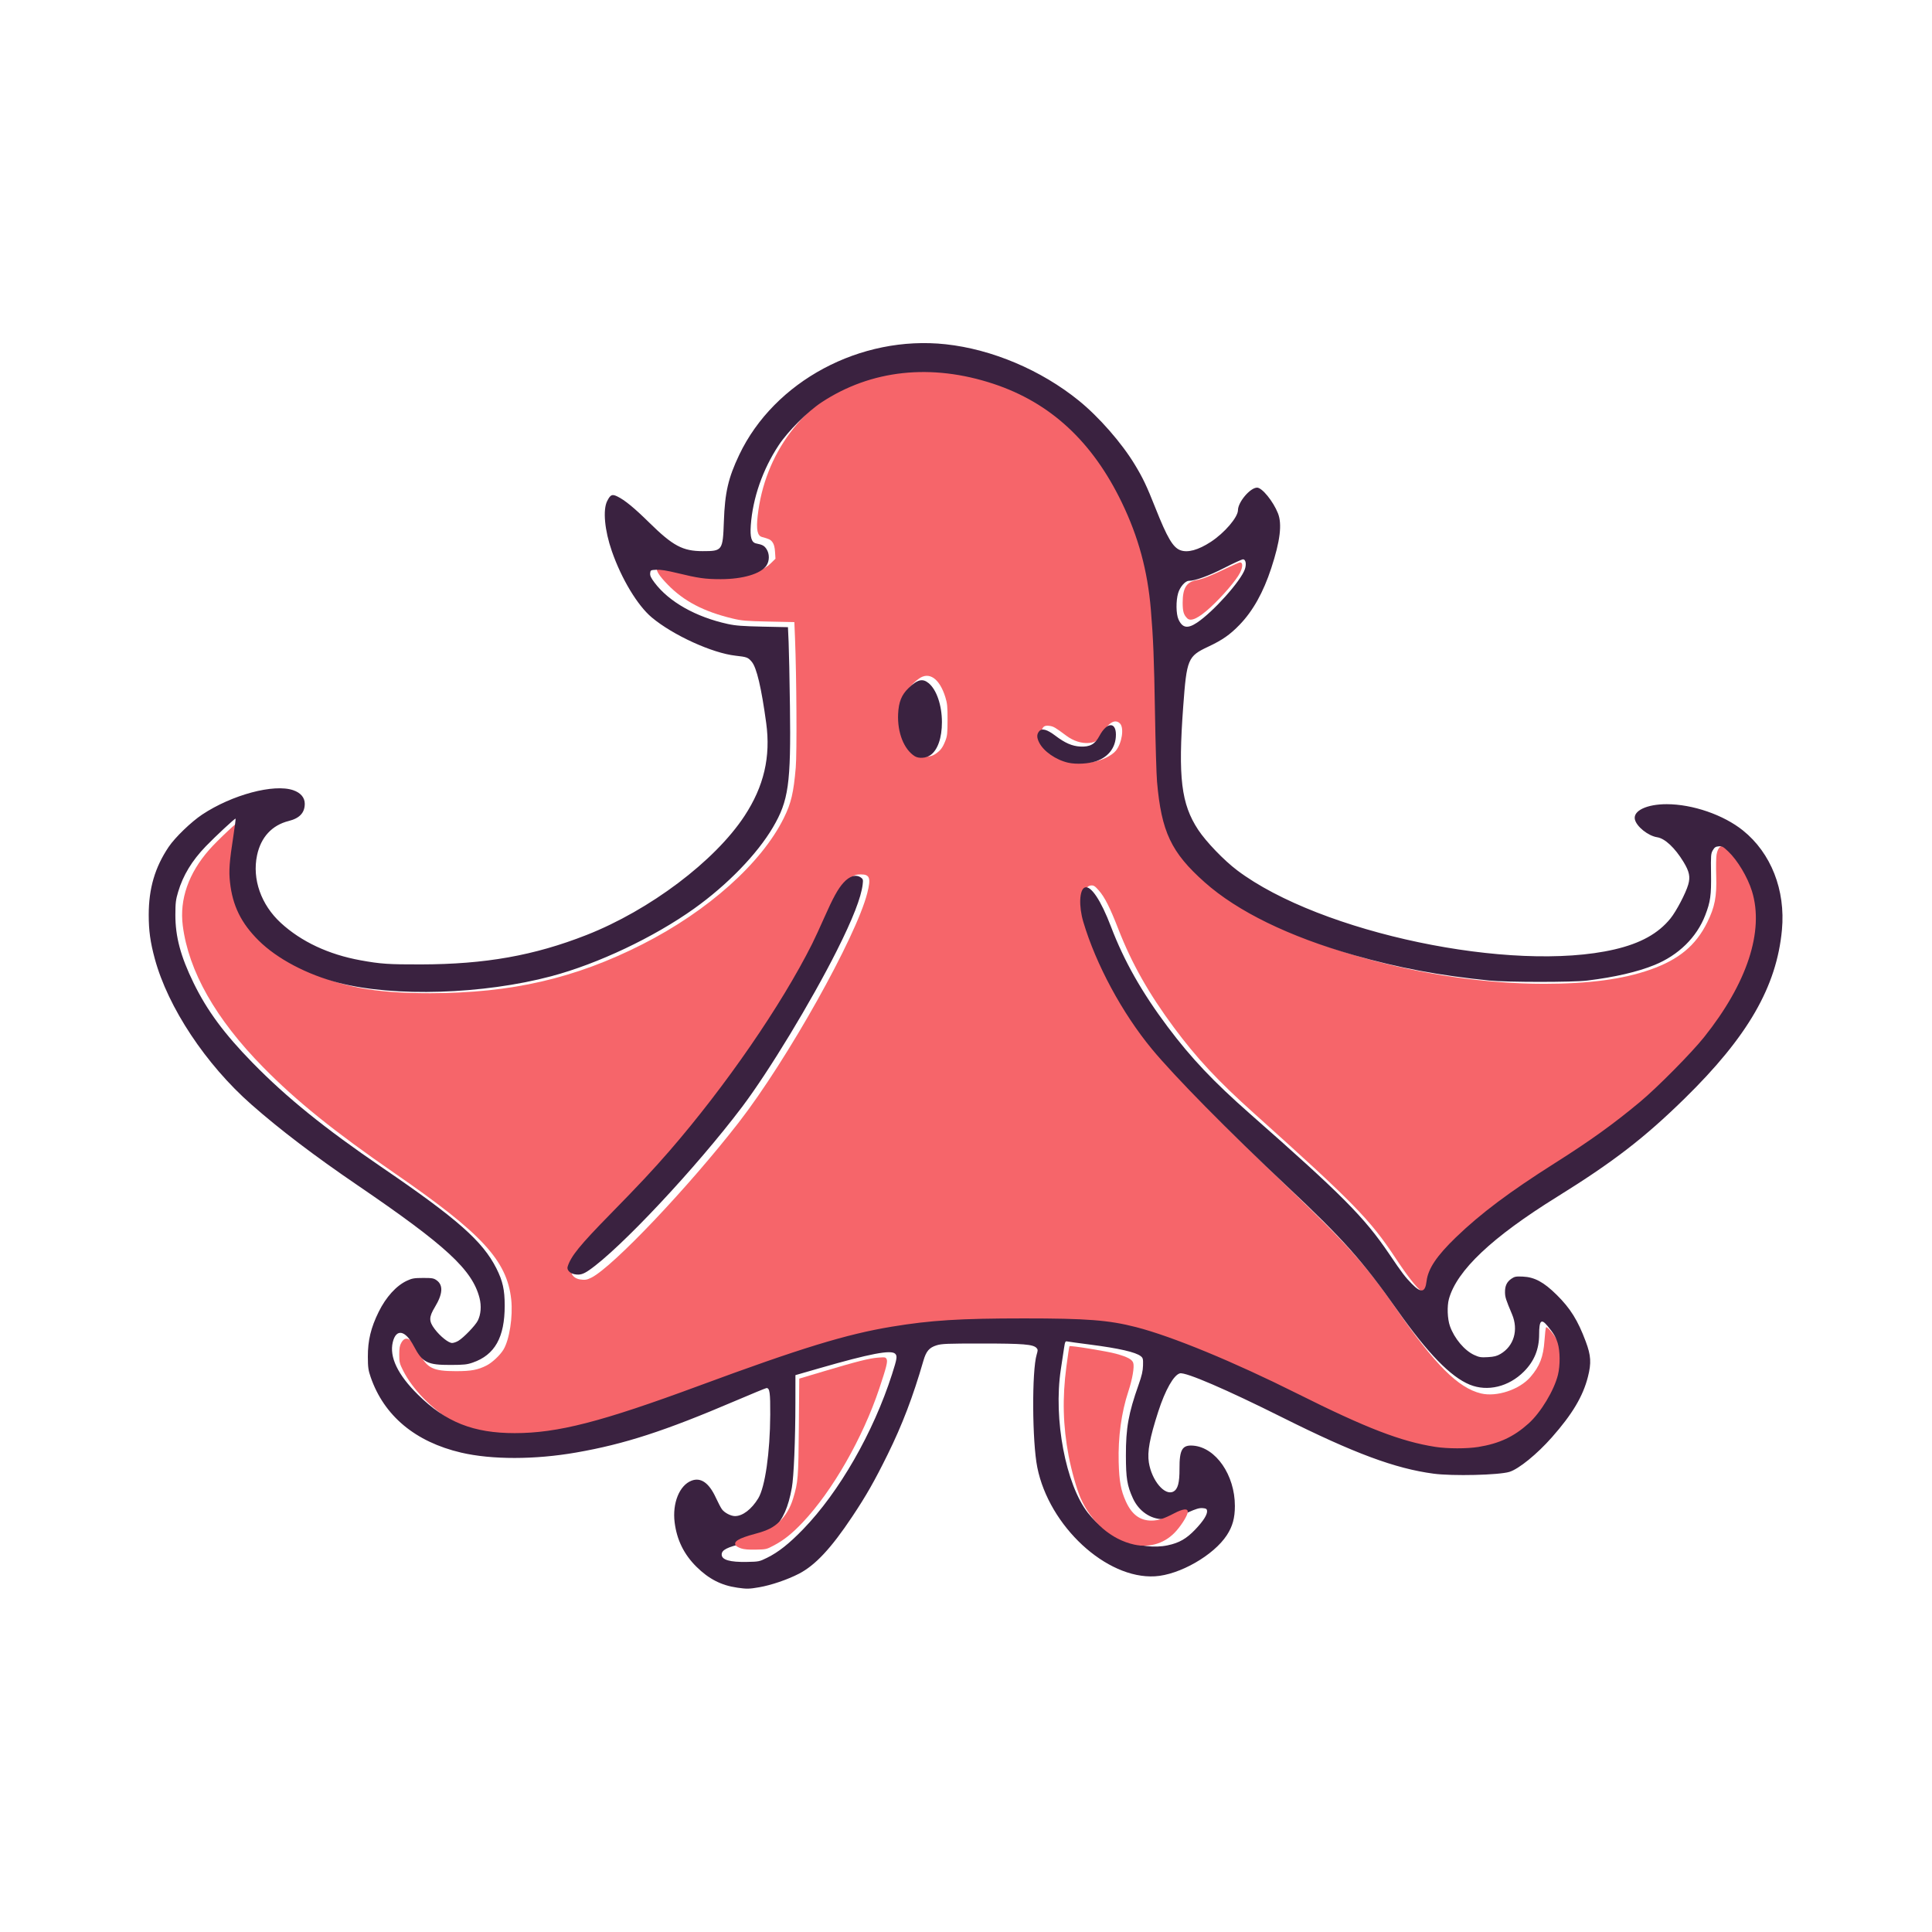
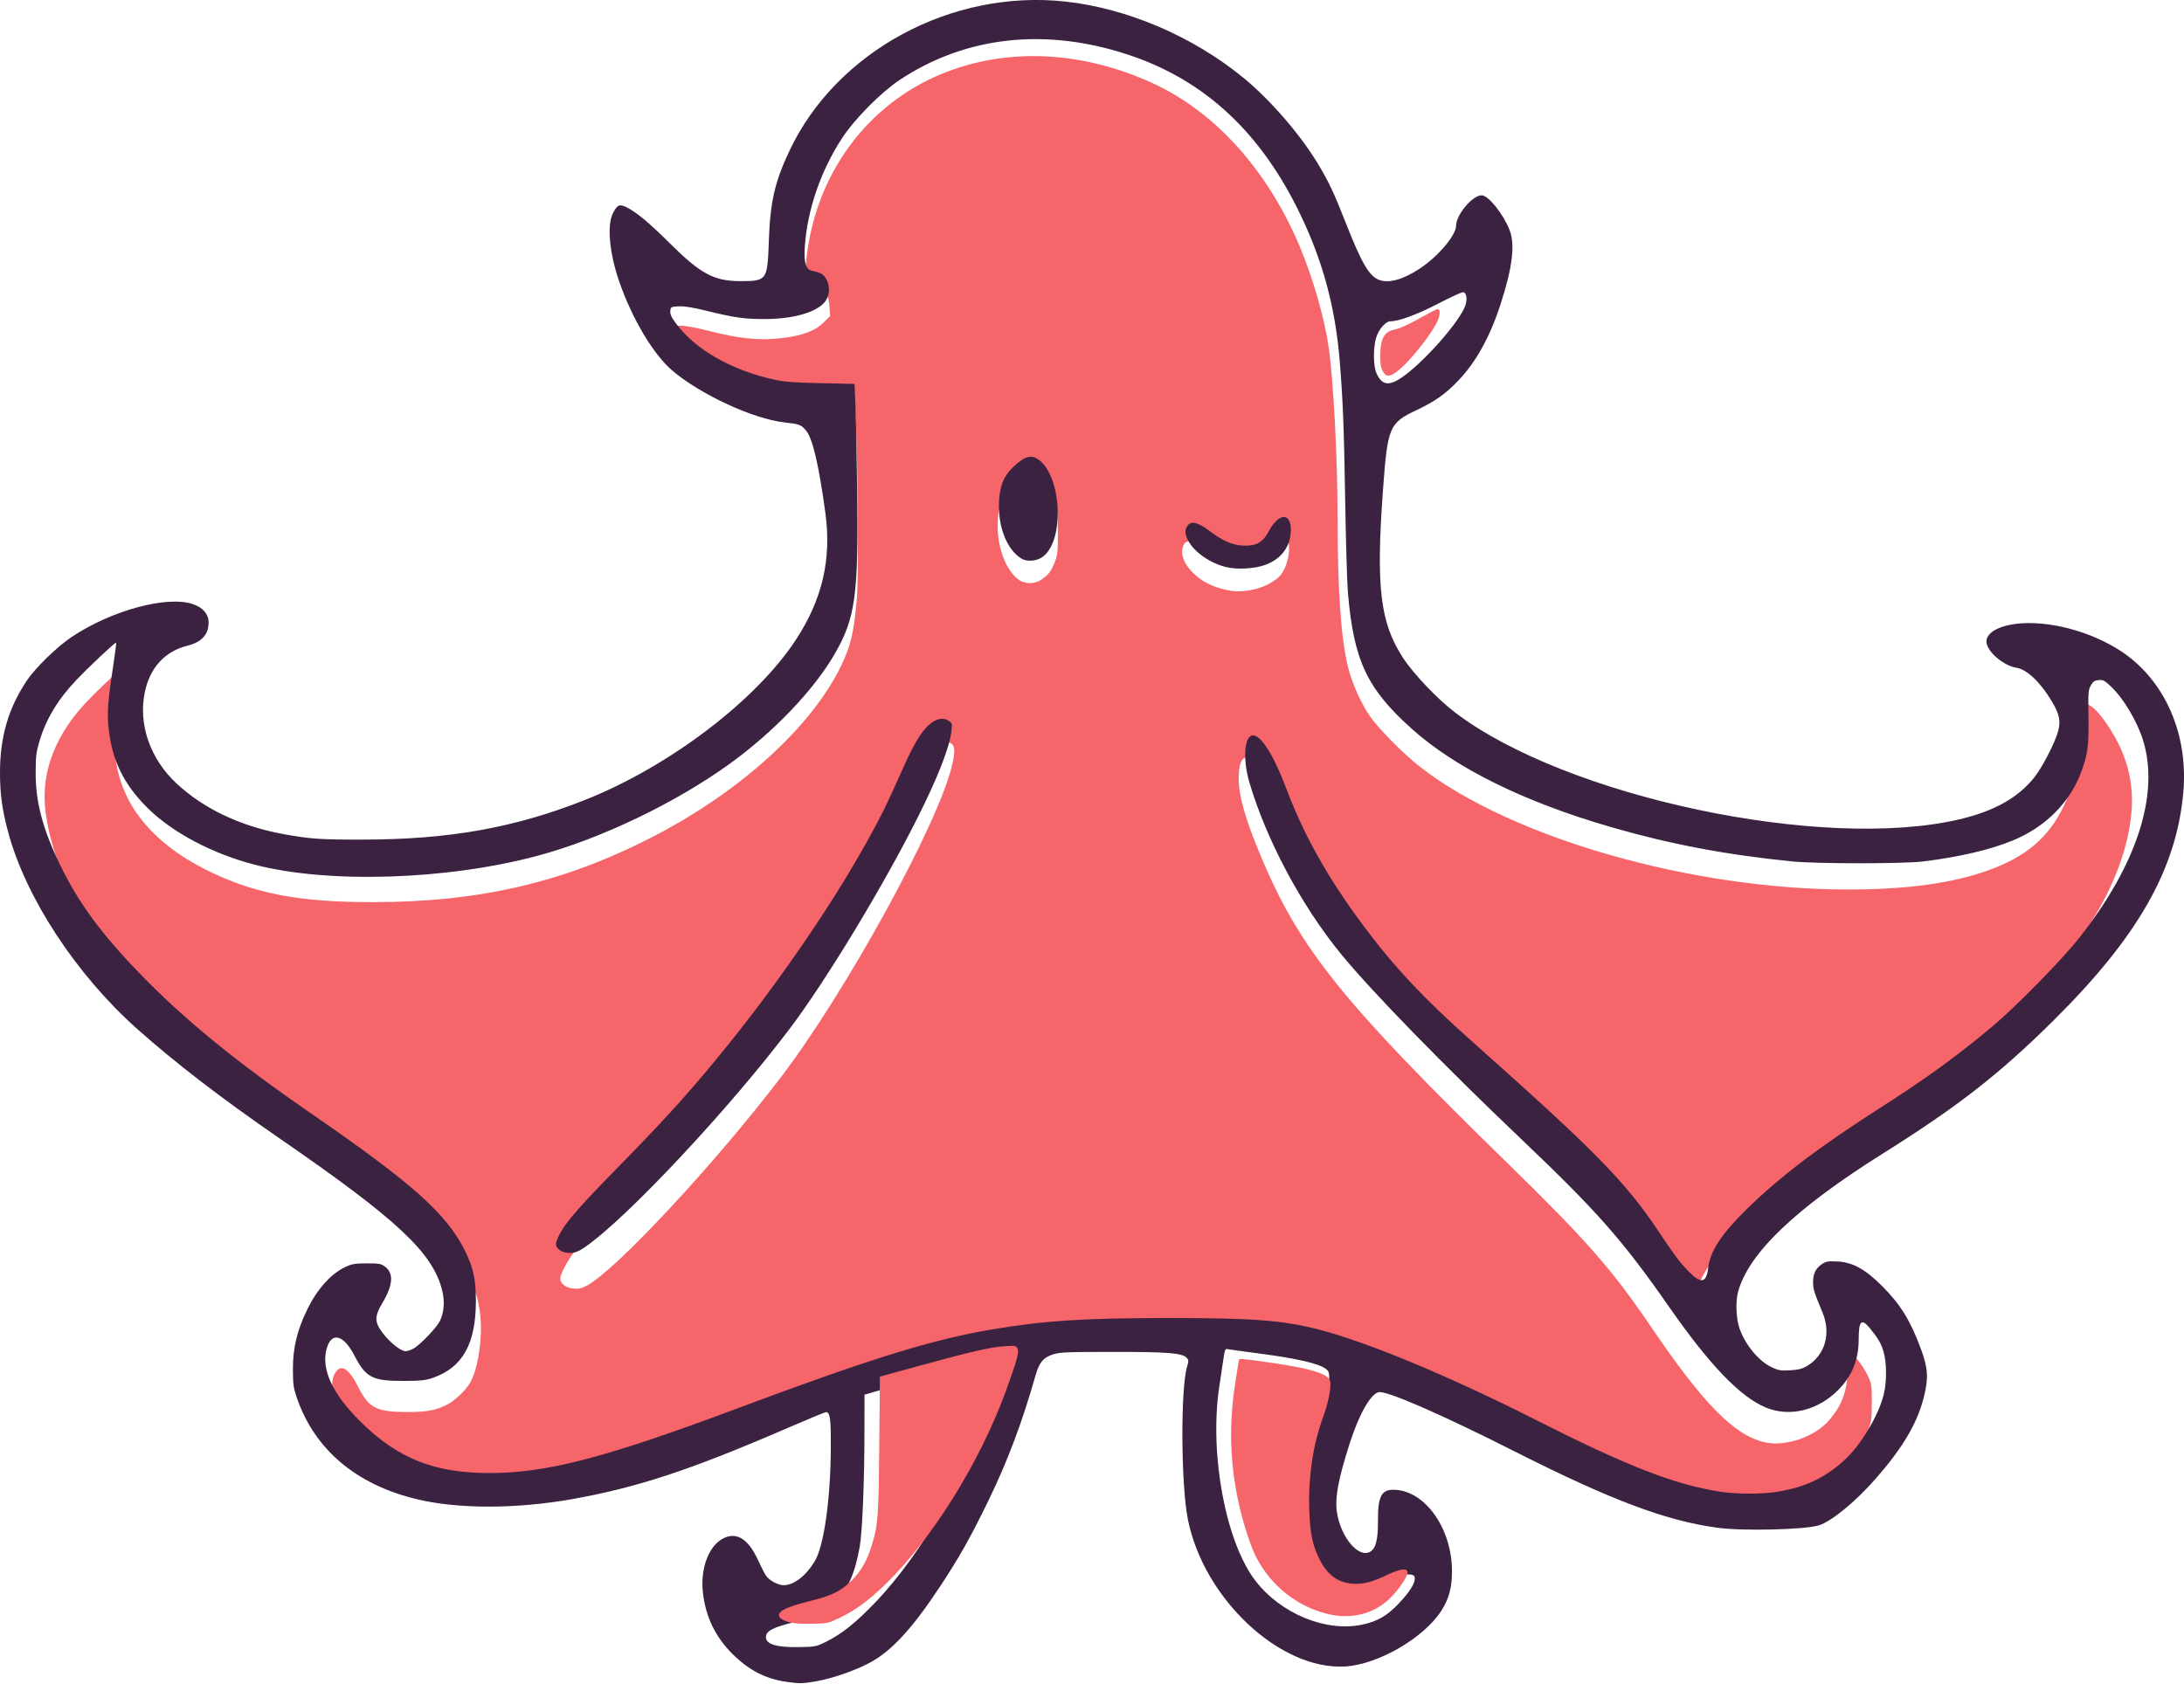
- <svg xmlns="http://www.w3.org/2000/svg" version="1.0" width="256pt" height="256pt" viewBox="0 0 256 256" preserveAspectRatio="xMidYMid meet" id="svg4">
+ <svg xmlns="http://www.w3.org/2000/svg" version="1.0" width="215.984pt" height="166.485pt" viewBox="0 0 215.984 166.485" preserveAspectRatio="xMidYMid" id="svg4">
  <defs id="defs4" />
-   <path style="display:inline;fill:#f6656a;fill-opacity:1;stroke-width:0.136" d="m 190.829,192.41 c -4.393,-0.724 -9.019,-2.513 -17.103,-6.615 -9.728,-4.936 -18.336,-8.522 -23.217,-9.672 -3.416,-0.805 -7.252,-1.021 -16.408,-0.924 -7.141,0.076 -9.615,0.22 -13.622,0.794 -6.165,0.883 -12.973,2.87 -24.064,7.024 -12.215,4.575 -15.346,5.61 -20.063,6.633 -3.42,0.741 -5.424,0.95 -8.201,0.855 -3.683,-0.126 -5.788,-0.68 -8.201,-2.16 -2.815,-1.726 -5.301,-4.287 -6.53,-6.728 -0.474,-0.942 -0.519,-1.125 -0.517,-2.13 0.001,-0.855 0.063,-1.207 0.278,-1.58 0.587,-1.023 1.378,-0.562 2.378,1.386 1.029,2.005 1.818,2.393 4.866,2.393 2.02,0 2.899,-0.165 4.067,-0.763 0.731,-0.374 1.765,-1.347 2.212,-2.081 0.802,-1.317 1.281,-4.411 1.034,-6.668 -0.564,-5.141 -3.88,-8.735 -15.378,-16.669 -8.088,-5.581 -13.059,-9.586 -17.503,-14.105 -6.282,-6.388 -9.874,-12.721 -10.64,-18.76 -0.44,-3.47 0.766,-6.929 3.504,-10.044 1.092,-1.242 4.022,-3.989 4.077,-3.821 0.024,0.073 -0.123,1.234 -0.328,2.579 -0.672,4.424 -0.424,7.166 0.893,9.861 1.39,2.844 4.132,5.343 7.892,7.19 4.793,2.355 9.249,3.204 16.783,3.198 10.719,-0.009 19.178,-1.959 28.072,-6.473 8.696,-4.413 15.809,-10.765 18.757,-16.752 0.967,-1.963 1.284,-3.307 1.574,-6.671 0.165,-1.917 0.108,-12.042 -0.097,-17.127 l -0.087,-2.148 -3.403,-0.071 c -3.014,-0.063 -3.566,-0.11 -4.826,-0.415 -3.804,-0.92 -6.406,-2.283 -8.545,-4.476 -1.146,-1.175 -1.591,-1.88 -1.438,-2.283 0.131,-0.346 1.348,-0.252 3.413,0.265 3.202,0.801 5.079,0.998 7.309,0.765 2.11,-0.22 3.474,-0.703 4.322,-1.533 l 0.665,-0.65 -0.057,-0.901 c -0.039,-0.627 -0.141,-1.017 -0.335,-1.28 -0.256,-0.349 -0.422,-0.432 -1.403,-0.703 -0.599,-0.166 -0.764,-0.966 -0.567,-2.758 0.905,-8.251 6.018,-15.11 13.523,-18.14 6.48,-2.617 13.978,-2.298 21.105,0.895 6.285,2.817 11.578,8.593 14.785,16.136 1.297,3.05 2.464,7.053 2.864,9.818 0.48,3.324 0.885,10.925 0.889,16.704 0.005,7.127 0.337,11.857 1.027,14.634 0.399,1.607 1.281,3.57 2.182,4.859 0.889,1.271 3.405,3.763 5.115,5.064 9.116,6.938 27.121,11.993 42.728,11.996 5.927,7.7e-4 10.441,-0.602 14.068,-1.878 3.77,-1.327 6.023,-3.195 7.535,-6.25 1.011,-2.042 1.28,-3.432 1.193,-6.174 -0.038,-1.205 -0.016,-2.479 0.049,-2.831 0.377,-2.046 1.853,-1.287 3.787,1.947 1.483,2.48 2.059,5.078 1.752,7.905 -0.654,6.021 -4.451,12.54 -11.264,19.338 -3.789,3.781 -7.704,6.94 -12.669,10.223 -6.77,4.477 -8.108,5.391 -10.014,6.845 -2.794,2.131 -4.214,3.361 -6.113,5.292 -2.386,2.428 -3.455,4.2 -3.455,5.726 0,0.461 -0.267,0.947 -0.52,0.947 -0.052,0 -0.315,-0.152 -0.585,-0.338 -0.656,-0.452 -1.9,-2.041 -3.522,-4.5 -3.298,-4.998 -5.554,-7.303 -18.689,-19.09 -4.814,-4.32 -7.579,-7.283 -10.628,-11.39 -3.307,-4.454 -5.576,-8.471 -7.334,-12.986 -1.131,-2.906 -1.826,-4.28 -2.612,-5.166 -0.519,-0.585 -0.675,-0.683 -1.033,-0.648 -0.633,0.062 -0.896,0.7 -0.896,2.174 -2.9e-4,1.688 0.681,4.003 2.263,7.693 3.865,9.013 8.15,14.239 24.579,29.979 7.987,7.652 10.526,10.49 14.425,16.126 5.212,7.534 8.284,10.611 11.317,11.337 2.077,0.497 5.094,-0.505 6.536,-2.169 1.248,-1.441 1.723,-2.676 1.874,-4.872 0.061,-0.896 0.155,-1.673 0.209,-1.726 0.162,-0.161 1.266,1.221 1.733,2.168 0.428,0.869 0.439,0.935 0.436,2.68 -0.002,1.648 -0.035,1.883 -0.423,2.988 -1.504,4.284 -4.963,7.505 -9.131,8.5 -1.63,0.389 -4.904,0.488 -6.647,0.201 z M 78.385,169.282 c 2.869,-1.468 12.81,-11.942 19.486,-20.533 6.422,-8.264 15.583,-24.608 17.048,-30.416 0.501,-1.985 0.334,-2.471 -0.848,-2.471 -0.594,0 -0.828,0.073 -1.23,0.384 -0.886,0.685 -1.815,2.279 -3.139,5.387 -3.656,8.581 -11.374,20.418 -19.847,30.439 -2.356,2.787 -4.186,4.778 -8.08,8.795 -1.942,2.003 -3.941,4.176 -4.442,4.828 -0.885,1.151 -1.588,2.427 -1.591,2.887 -0.003,0.431 0.479,0.847 1.095,0.946 0.662,0.107 0.945,0.062 1.547,-0.246 z m 66.493,-68.335 c 1.136,-0.181 2.455,-0.833 2.974,-1.471 0.814,-1.001 1.124,-3.028 0.551,-3.609 -0.601,-0.609 -1.442,-0.185 -2.152,1.086 -0.622,1.112 -1.02,1.416 -1.966,1.495 -0.966,0.081 -2.053,-0.266 -2.971,-0.949 -1.503,-1.119 -1.72,-1.246 -2.253,-1.318 -0.662,-0.09 -0.921,0.09 -1.038,0.722 -0.124,0.67 0.17,1.403 0.862,2.153 0.779,0.844 1.774,1.42 3.033,1.754 1.148,0.305 1.735,0.332 2.96,0.137 z m -20.943,-1.035 c 0.694,-0.477 0.955,-0.817 1.313,-1.708 0.267,-0.664 0.304,-1.005 0.308,-2.817 0.004,-1.757 -0.04,-2.204 -0.297,-3.024 -0.771,-2.467 -2.154,-3.422 -3.512,-2.425 -1.553,1.14 -2.219,2.545 -2.219,4.679 0,2.361 0.919,4.581 2.231,5.393 0.613,0.379 1.544,0.337 2.175,-0.097 z" id="path5" />
-   <path style="display:inline;fill:#3a2240;fill-opacity:1;stroke-width:0.181" d="m 130.218,280.492 c -2.787,-0.398 -4.994,-1.531 -7.166,-3.679 -2.211,-2.187 -3.473,-4.75 -3.861,-7.842 -0.427,-3.407 0.849,-6.56 2.986,-7.376 1.64,-0.626 3.078,0.377 4.286,2.99 0.393,0.85 0.875,1.772 1.073,2.049 0.444,0.623 1.577,1.22 2.318,1.22 1.352,0 2.927,-1.202 4.104,-3.131 1.215,-1.992 2.089,-8.084 2.122,-14.786 0.019,-3.903 -0.092,-4.706 -0.654,-4.706 -0.114,0 -2.616,1.029 -5.559,2.286 -12.454,5.321 -19.51,7.61 -28.064,9.103 -7.315,1.277 -14.914,1.285 -20.325,0.021 -8.105,-1.893 -13.637,-6.51 -15.993,-13.347 -0.419,-1.215 -0.487,-1.711 -0.495,-3.582 -0.012,-2.882 0.538,-5.161 1.921,-7.957 1.292,-2.612 3.113,-4.617 4.984,-5.486 0.907,-0.421 1.275,-0.484 2.851,-0.488 1.601,-0.004 1.877,0.044 2.392,0.411 1.199,0.856 1.098,2.413 -0.31,4.742 -1.07,1.77 -1.074,2.492 -0.024,3.882 0.968,1.282 2.435,2.454 3.071,2.453 0.265,-3.8e-4 0.765,-0.173 1.111,-0.384 0.951,-0.58 2.977,-2.683 3.419,-3.549 0.558,-1.093 0.675,-2.603 0.313,-4.018 -1.275,-4.975 -5.87,-9.222 -21.554,-19.917 -7.659,-5.223 -13.671,-9.795 -18.733,-14.246 -8.078,-7.104 -14.759,-17.184 -17.085,-25.776 -0.793,-2.929 -1.071,-4.946 -1.07,-7.759 0.001,-4.657 1.095,-8.382 3.522,-11.993 1.123,-1.671 3.981,-4.429 5.928,-5.72 5.267,-3.493 12.643,-5.467 16.073,-4.301 1.31,0.445 2.044,1.304 2.044,2.393 0,1.591 -0.906,2.565 -2.833,3.047 -2.955,0.738 -4.917,2.861 -5.594,6.056 -0.892,4.21 0.705,8.747 4.212,11.963 3.611,3.311 8.427,5.567 14.078,6.595 3.541,0.644 4.932,0.739 10.678,0.726 11.342,-0.025 19.973,-1.558 29.229,-5.193 11.169,-4.386 22.684,-13.061 27.92,-21.035 3.432,-5.226 4.651,-10.443 3.835,-16.419 -0.853,-6.249 -1.688,-9.79 -2.552,-10.817 -0.658,-0.781 -0.854,-0.855 -2.877,-1.08 -4.115,-0.457 -11.056,-3.628 -14.79,-6.758 -2.519,-2.111 -5.347,-6.807 -7.053,-11.712 -1.279,-3.675 -1.614,-7.308 -0.818,-8.864 0.577,-1.128 0.859,-1.251 1.802,-0.791 1.304,0.637 2.978,2.01 5.647,4.636 4.16,4.092 5.9,5.019 9.419,5.019 3.493,0 3.56,-0.094 3.742,-5.248 0.18,-5.113 0.775,-7.693 2.712,-11.764 6.194,-13.018 21.43,-21.173 36.499,-19.536 8.173,0.888 16.838,4.557 23.494,9.95 3.559,2.883 7.574,7.471 9.895,11.306 1.441,2.38 2.095,3.756 3.656,7.692 2.075,5.23 3.083,6.94 4.379,7.433 1.294,0.492 3.171,-0.019 5.388,-1.466 2.427,-1.584 4.795,-4.347 4.805,-5.605 0.011,-1.444 2.167,-3.982 3.382,-3.982 0.877,0 2.841,2.417 3.681,4.528 0.76,1.91 0.396,4.894 -1.184,9.708 -1.405,4.282 -3.235,7.553 -5.589,9.99 -1.7,1.759 -3.04,2.696 -5.548,3.875 -3.602,1.694 -3.795,2.153 -4.413,10.539 -0.928,12.584 -0.363,17.25 2.641,21.81 1.391,2.112 4.561,5.407 6.888,7.16 14.68,11.061 48.579,18.171 66.648,13.98 4.613,-1.07 7.758,-2.812 9.918,-5.492 1.025,-1.272 2.682,-4.431 3.123,-5.956 0.399,-1.378 0.205,-2.314 -0.836,-4.024 -1.517,-2.491 -3.276,-4.137 -4.65,-4.35 -1.607,-0.249 -3.661,-1.898 -3.939,-3.163 -0.333,-1.517 2.103,-2.679 5.618,-2.679 4.579,7e-5 10.047,1.884 13.482,4.646 4.965,3.992 7.534,10.54 6.884,17.553 -0.93,10.041 -6.026,18.868 -17.224,29.832 -7.11,6.961 -12.594,11.186 -22.507,17.341 -11.501,7.14 -17.702,12.995 -19.104,18.042 -0.353,1.271 -0.269,3.529 0.18,4.796 0.77,2.177 2.568,4.314 4.294,5.104 0.876,0.401 1.186,0.45 2.409,0.379 1.096,-0.063 1.584,-0.187 2.224,-0.562 2.376,-1.392 3.21,-4.246 2.046,-7.003 -1.095,-2.595 -1.232,-3.021 -1.245,-3.891 -0.018,-1.129 0.326,-1.853 1.143,-2.406 0.555,-0.376 0.803,-0.422 2.008,-0.369 2.066,0.091 3.701,0.972 5.98,3.224 2.416,2.387 3.739,4.511 5.128,8.23 0.935,2.503 1.015,3.802 0.387,6.266 -0.879,3.447 -2.748,6.582 -6.376,10.692 -2.608,2.954 -5.837,5.58 -7.489,6.089 -1.85,0.571 -10.042,0.765 -13.398,0.318 -6.803,-0.906 -14.054,-3.601 -26.706,-9.926 -9.931,-4.965 -17.1,-8.052 -18.11,-7.798 -1.086,0.272 -2.598,2.941 -3.832,6.764 -1.517,4.699 -1.958,7.094 -1.656,8.99 0.512,3.205 2.823,5.938 4.337,5.127 0.787,-0.421 1.088,-1.55 1.075,-4.03 -0.017,-3.394 0.489,-4.241 2.437,-4.079 3.988,0.331 7.348,5.202 7.348,10.652 0,2.131 -0.406,3.609 -1.418,5.161 -2.324,3.566 -8.361,7.02 -12.71,7.273 -8.588,0.5 -18.694,-8.859 -20.78,-19.243 -0.912,-4.539 -0.979,-17.045 -0.107,-19.943 0.223,-0.741 0.22,-0.881 -0.023,-1.149 -0.586,-0.648 -2.373,-0.795 -9.665,-0.795 -6.13,0 -7.091,0.038 -7.993,0.317 -1.305,0.404 -1.845,1.035 -2.334,2.726 -1.84,6.363 -3.744,11.349 -6.342,16.611 -2.309,4.675 -3.753,7.21 -6.232,10.932 -3.734,5.607 -6.531,8.601 -9.431,10.094 -2.032,1.047 -4.873,2.013 -7.011,2.385 -1.767,0.308 -2.179,0.315 -3.911,0.067 z m 5.308,-5.275 c 2.005,-0.991 3.88,-2.475 6.364,-5.036 6.372,-6.57 12.408,-17.094 15.71,-27.392 0.884,-2.756 0.955,-3.217 0.556,-3.616 -0.732,-0.732 -4.406,-0.029 -13.416,2.566 l -4.208,1.212 -0.006,4.896 c -0.008,6.574 -0.279,13.051 -0.627,14.987 -0.623,3.469 -1.564,5.593 -3.186,7.194 -1.278,1.262 -2.878,2.05 -5.343,2.632 -2.921,0.69 -3.868,1.177 -3.868,1.987 0,0.939 1.44,1.361 4.444,1.303 2.125,-0.041 2.217,-0.06 3.58,-0.733 z m 70.794,-2.206 c 2.021,-0.426 3.291,-1.156 4.852,-2.79 1.448,-1.516 2.175,-2.678 2.082,-3.33 -0.046,-0.32 -0.195,-0.403 -0.803,-0.448 -0.574,-0.042 -1.171,0.136 -2.577,0.768 -2.106,0.947 -2.962,1.176 -4.406,1.183 -2.204,0.009 -4.281,-1.429 -5.31,-3.676 -1.02,-2.229 -1.234,-3.53 -1.241,-7.54 -0.008,-4.898 0.451,-7.463 2.241,-12.527 0.574,-1.623 0.758,-2.422 0.785,-3.408 0.031,-1.154 -0.009,-1.323 -0.389,-1.632 -0.886,-0.72 -3.851,-1.399 -8.999,-2.062 -1.984,-0.256 -3.781,-0.503 -3.993,-0.55 -0.353,-0.079 -0.402,0.025 -0.582,1.224 -0.108,0.721 -0.363,2.41 -0.566,3.753 -1.321,8.741 0.868,20.292 4.799,25.316 3.379,4.319 9.325,6.73 14.109,5.721 z m 54.848,-17.368 c 3.711,-0.602 6.284,-1.804 8.9,-4.158 2.155,-1.939 4.517,-5.862 5.188,-8.617 0.399,-1.64 0.377,-4.199 -0.049,-5.566 -0.345,-1.11 -0.702,-1.71 -1.819,-3.064 -1.091,-1.323 -1.463,-0.94 -1.463,1.507 0,2.631 -0.863,4.74 -2.689,6.574 -2.677,2.688 -6.417,3.595 -9.559,2.319 -3.378,-1.373 -7.465,-5.574 -12.802,-13.16 -6.096,-8.664 -9.53,-12.523 -19.462,-21.866 -10.354,-9.74 -19.941,-19.476 -23.914,-24.285 -5.237,-6.339 -9.874,-14.939 -12.107,-22.457 -0.829,-2.789 -0.698,-5.702 0.271,-6.075 1.057,-0.406 2.854,2.283 4.608,6.897 2.307,6.067 5.459,11.635 10.045,17.744 4.153,5.532 8.054,9.652 14.571,15.387 16.253,14.305 20.15,18.228 24.535,24.7 2.332,3.442 2.797,4.057 3.993,5.278 1.671,1.707 2.378,1.582 2.624,-0.463 0.262,-2.18 1.789,-4.461 5.16,-7.713 4.405,-4.248 9.507,-8.073 17.621,-13.208 6.137,-3.884 10.219,-6.821 14.931,-10.743 3.033,-2.525 9.067,-8.622 11.311,-11.429 7.611,-9.524 10.64,-18.747 8.468,-25.785 -0.766,-2.482 -2.557,-5.481 -4.205,-7.039 -0.891,-0.843 -1.082,-0.945 -1.675,-0.895 -0.546,0.046 -0.737,0.173 -1.038,0.69 -0.342,0.587 -0.366,0.887 -0.319,4.096 0.056,3.864 -0.102,5.006 -1.028,7.399 -1.509,3.903 -4.725,7.053 -8.962,8.779 -3.009,1.225 -7.005,2.15 -11.872,2.749 -2.556,0.314 -14.118,0.311 -17.284,-0.004 -8.78,-0.875 -16.071,-2.241 -23.907,-4.478 -11.517,-3.288 -20.592,-7.716 -26.407,-12.883 -5.917,-5.258 -7.645,-8.91 -8.417,-17.783 -0.108,-1.244 -0.271,-6.742 -0.362,-12.216 -0.158,-9.484 -0.303,-13.106 -0.73,-18.189 -0.576,-6.863 -2.193,-12.822 -5.133,-18.913 -5.195,-10.762 -12.608,-17.622 -22.64,-20.95 -11.003,-3.651 -21.643,-2.509 -30.405,3.262 -2.453,1.616 -5.929,5.09 -7.561,7.558 -2.838,4.29 -4.608,9.377 -4.943,14.202 -0.145,2.09 0.129,3 0.954,3.167 1.115,0.227 1.42,0.391 1.816,0.979 0.561,0.832 0.561,2.096 -6.3e-4,2.93 -0.978,1.455 -4.173,2.404 -8.093,2.403 -2.71,-6.2e-4 -3.953,-0.176 -7.726,-1.093 -1.794,-0.436 -2.885,-0.607 -3.62,-0.569 -1.029,0.053 -1.053,0.067 -1.106,0.613 -0.042,0.431 0.136,0.811 0.778,1.665 2.55,3.392 7.3,6.072 12.941,7.301 1.377,0.3 2.606,0.393 6.172,0.469 l 4.453,0.095 0.118,2.648 c 0.065,1.456 0.17,6.557 0.234,11.335 0.182,13.688 -0.239,16.678 -3.011,21.388 -2.786,4.734 -8.041,10.155 -13.89,14.331 -7.131,5.091 -17.014,9.773 -25.265,11.968 -12.018,3.198 -27.728,3.693 -37.479,1.183 -5.653,-1.456 -10.964,-4.256 -14.238,-7.509 -3.081,-3.061 -4.59,-6.134 -5.046,-10.281 -0.226,-2.052 -0.113,-3.574 0.613,-8.271 0.246,-1.59 0.413,-2.925 0.372,-2.966 -0.094,-0.095 -3.569,3.136 -5.259,4.889 -2.445,2.537 -4.007,5.107 -4.884,8.036 -0.42,1.403 -0.486,1.947 -0.491,4.063 -0.009,3.855 0.922,7.342 3.213,12.035 2.383,4.882 5.416,8.988 10.41,14.095 6.036,6.172 12.72,11.574 22.987,18.577 13.206,9.008 17.701,12.982 20.113,17.778 1.111,2.21 1.459,3.771 1.46,6.559 0.003,5.607 -1.741,8.717 -5.646,10.069 -1.01,0.35 -1.562,0.409 -3.891,0.417 -4.137,0.015 -4.995,-0.421 -6.516,-3.315 -1.494,-2.844 -3.132,-3.155 -3.72,-0.706 -0.628,2.619 0.872,5.745 4.453,9.28 4.915,4.851 9.79,6.787 17.09,6.787 7.591,0 15.26,-1.972 32.581,-8.377 17.902,-6.62 25.983,-9.097 34.025,-10.427 6.888,-1.139 12.041,-1.462 23.347,-1.464 11.11,-0.002 15,0.3 19.818,1.538 6.387,1.641 17.246,6.121 28.539,11.775 12.118,6.067 18.28,8.442 24.36,9.388 2.128,0.331 5.561,0.337 7.559,0.013 z M 211.487,110.003 c 2.877,-1.921 7.725,-7.338 8.449,-9.44 0.309,-0.897 0.151,-1.746 -0.324,-1.746 -0.189,0 -1.669,0.679 -3.289,1.508 -2.742,1.404 -5.174,2.292 -6.278,2.292 -0.639,0 -1.569,1.063 -1.898,2.169 -0.405,1.362 -0.376,3.686 0.057,4.639 0.696,1.532 1.611,1.693 3.282,0.578 z" id="path6" transform="scale(0.75)" />
-   <path style="display:inline;fill:#3a2240;fill-opacity:1;stroke-width:0.181" d="m 161.61,133.601 c -1.912,-1.204 -3.086,-4.189 -2.936,-7.466 0.096,-2.088 0.6,-3.358 1.794,-4.524 1.612,-1.573 2.522,-1.804 3.602,-0.914 1.401,1.155 2.343,3.923 2.343,6.887 0,2.772 -0.74,4.91 -2.015,5.817 -0.782,0.557 -2.075,0.649 -2.789,0.2 z" id="path7" transform="scale(0.75)" />
-   <path style="fill:#3a2240;fill-opacity:1;stroke-width:0.181" d="m 101.542,225.131 c -0.845,-0.147 -1.432,-0.764 -1.261,-1.326 0.563,-1.85 2.14,-3.791 7.584,-9.343 4.962,-5.06 7.581,-7.859 10.408,-11.12 9.92,-11.447 19.779,-25.755 25.205,-36.579 0.446,-0.889 1.422,-3.001 2.169,-4.694 1.515,-3.43 2.404,-5.046 3.357,-6.1 1.093,-1.21 2.214,-1.548 3.093,-0.932 0.38,0.266 0.413,0.393 0.315,1.223 -0.27,2.294 -1.763,6.118 -4.566,11.692 -4.515,8.978 -12.025,21.366 -16.731,27.6 -8.065,10.684 -21.568,25.094 -27.045,28.862 -1.038,0.714 -1.612,0.877 -2.529,0.717 z" id="path8" transform="scale(0.75)" />
-   <path style="fill:#3a2240;fill-opacity:1;stroke-width:0.181" d="m 188.722,134.75 c -2.158,-0.49 -4.325,-1.989 -5.115,-3.537 -0.45,-0.882 -0.46,-1.47 -0.032,-1.998 0.489,-0.604 1.394,-0.363 2.884,0.768 1.697,1.287 2.953,1.835 4.387,1.912 1.704,0.092 2.61,-0.405 3.381,-1.857 1.403,-2.643 3.126,-2.528 2.908,0.194 -0.161,2.003 -1.384,3.516 -3.422,4.232 -1.375,0.483 -3.57,0.609 -4.99,0.286 z" id="path9" transform="scale(0.75)" />
-   <path style="fill:#f6656a;fill-opacity:1;stroke-width:0.124" d="m 150.323,204.674 c -3.058,-0.657 -5.768,-3.002 -7.144,-6.18 -0.519,-1.2 -1.208,-3.636 -1.574,-5.564 -0.759,-4.004 -0.854,-7.667 -0.306,-11.829 0.192,-1.458 0.377,-2.683 0.41,-2.722 0.106,-0.123 4.998,0.671 6.19,1.004 1.522,0.427 2.105,0.738 2.261,1.208 0.17,0.512 -0.113,2.17 -0.644,3.77 -0.923,2.781 -1.374,6.073 -1.285,9.371 0.069,2.548 0.288,3.748 0.955,5.225 0.775,1.716 1.859,2.528 3.375,2.528 0.893,0 1.637,-0.236 3.002,-0.951 1.169,-0.613 1.823,-0.691 1.823,-0.217 0,0.412 -0.685,1.565 -1.475,2.482 -1.419,1.648 -3.459,2.332 -5.589,1.874 z" id="path10" />
-   <path style="fill:#f6656a;fill-opacity:1;stroke-width:0.123" d="m 98.216,205.176 c -0.304,-0.101 -0.618,-0.267 -0.698,-0.367 -0.413,-0.523 0.313,-0.973 2.526,-1.566 1.655,-0.443 2.433,-0.833 3.245,-1.625 0.83,-0.809 1.43,-1.829 1.804,-3.062 0.661,-2.183 0.7,-2.676 0.758,-9.531 l 0.053,-6.35 3.25,-0.97 c 4.392,-1.311 6.059,-1.731 7.214,-1.815 0.92,-0.067 0.982,-0.056 1.117,0.209 0.158,0.309 -0.035,1.079 -0.977,3.896 -2.187,6.541 -6.207,13.567 -10.143,17.726 -1.399,1.478 -2.504,2.362 -3.817,3.054 -0.993,0.523 -1.025,0.531 -2.392,0.558 -0.951,0.019 -1.559,-0.03 -1.938,-0.156 z" id="path11" />
-   <path style="fill:#f6656a;fill-opacity:1;stroke-width:0.119" d="m 157.311,81.93 c -0.471,-0.469 -0.602,-0.919 -0.602,-2.067 0,-1.911 0.498,-2.741 1.789,-2.979 0.864,-0.159 1.901,-0.568 4.013,-1.583 0.894,-0.43 1.707,-0.782 1.807,-0.782 0.374,0 0.373,0.605 -0.004,1.366 -0.481,0.973 -2.341,3.146 -3.958,4.623 -1.562,1.427 -2.568,1.897 -3.045,1.422 z" id="path12" />
+   <path style="display:inline;fill:#f6656a;fill-opacity:1;stroke-width:0.136" d="m 169.105,150.463 c -4.34,-0.729 -8.91,-2.531 -16.897,-6.661 -9.611,-4.97 -18.115,-8.581 -22.938,-9.74 -3.375,-0.811 -7.164,-1.028 -16.21,-0.93 -7.055,0.077 -9.499,0.222 -13.458,0.799 -6.091,0.889 -12.816,2.89 -23.774,7.073 -12.068,4.607 -15.161,5.65 -19.821,6.679 -3.378,0.746 -5.359,0.957 -8.103,0.861 -3.638,-0.127 -5.718,-0.685 -8.103,-2.175 -2.781,-1.738 -5.237,-4.317 -6.452,-6.775 -0.469,-0.949 -0.513,-1.133 -0.511,-2.145 10e-4,-0.861 0.062,-1.215 0.274,-1.591 0.58,-1.03 1.362,-0.566 2.35,1.396 1.017,2.019 1.796,2.41 4.807,2.41 1.995,0 2.864,-0.166 4.018,-0.769 0.722,-0.377 1.743,-1.356 2.185,-2.096 0.792,-1.326 1.266,-4.442 1.021,-6.714 -0.557,-5.177 -3.833,-8.796 -15.193,-16.785 -7.991,-5.62 -12.901,-9.653 -17.292,-14.203 C 8.803,92.665 5.254,86.288 4.497,80.207 c -0.435,-3.495 0.757,-6.977 3.461,-10.114 1.078,-1.251 3.973,-4.016 4.028,-3.848 0.024,0.074 -0.122,1.243 -0.324,2.597 -0.664,4.455 -0.419,7.216 0.882,9.929 1.373,2.864 4.083,5.38 7.797,7.241 4.735,2.372 9.137,3.227 16.581,3.22 10.59,-0.009 18.947,-1.973 27.734,-6.518 8.592,-4.444 15.618,-10.84 18.531,-16.869 0.955,-1.977 1.268,-3.33 1.555,-6.718 0.163,-1.93 0.107,-12.126 -0.096,-17.247 l -0.086,-2.163 -3.362,-0.071 c -2.977,-0.063 -3.523,-0.111 -4.768,-0.418 -3.758,-0.927 -6.329,-2.299 -8.442,-4.507 -1.133,-1.183 -1.571,-1.893 -1.421,-2.299 0.129,-0.349 1.332,-0.253 3.372,0.267 3.163,0.807 5.017,1.005 7.221,0.771 2.084,-0.221 3.432,-0.708 4.27,-1.543 l 0.657,-0.654 -0.056,-0.907 c -0.039,-0.631 -0.14,-1.024 -0.331,-1.289 -0.253,-0.351 -0.417,-0.435 -1.386,-0.708 -0.592,-0.167 -0.755,-0.973 -0.561,-2.777 0.894,-8.309 5.946,-15.216 13.36,-18.267 6.402,-2.635 13.81,-2.314 20.851,0.902 6.21,2.836 11.438,8.653 14.607,16.249 1.281,3.071 2.435,7.102 2.829,9.887 0.475,3.347 0.874,11.001 0.878,16.821 0.005,7.177 0.333,11.94 1.015,14.736 0.395,1.618 1.266,3.595 2.156,4.893 0.878,1.28 3.364,3.789 5.053,5.099 9.006,6.987 26.794,12.077 42.213,12.08 5.856,7.75e-4 10.315,-0.606 13.899,-1.891 3.725,-1.336 5.95,-3.218 7.444,-6.293 0.999,-2.057 1.264,-3.456 1.179,-6.217 -0.037,-1.213 -0.015,-2.496 0.049,-2.851 0.373,-2.06 1.831,-1.296 3.742,1.961 1.465,2.497 2.034,5.114 1.731,7.96 -0.646,6.063 -4.397,12.627 -11.129,19.473 -3.744,3.807 -7.611,6.988 -12.517,10.294 -6.688,4.508 -8.01,5.429 -9.893,6.892 -2.761,2.146 -4.164,3.384 -6.039,5.329 -2.358,2.445 -3.414,4.229 -3.414,5.766 0,0.465 -0.264,0.953 -0.514,0.953 -0.051,0 -0.311,-0.153 -0.578,-0.34 -0.648,-0.455 -1.877,-2.056 -3.48,-4.531 -3.258,-5.033 -5.487,-7.354 -18.464,-19.223 -4.756,-4.35 -7.488,-7.334 -10.5,-11.469 -3.267,-4.485 -5.508,-8.53 -7.245,-13.077 -1.118,-2.926 -1.804,-4.309 -2.581,-5.202 -0.513,-0.589 -0.667,-0.688 -1.02,-0.652 -0.625,0.063 -0.885,0.705 -0.885,2.19 -3.1e-4,1.7 0.673,4.031 2.236,7.747 3.819,9.076 8.052,14.338 24.283,30.188 7.891,7.706 10.399,10.564 14.251,16.239 5.149,7.586 8.184,10.685 11.181,11.416 2.052,0.5 5.033,-0.508 6.457,-2.184 1.233,-1.451 1.702,-2.695 1.851,-4.906 0.061,-0.903 0.153,-1.685 0.206,-1.738 0.16,-0.162 1.251,1.229 1.712,2.184 0.423,0.875 0.434,0.942 0.431,2.698 -0.002,1.66 -0.035,1.896 -0.418,3.008 -1.486,4.314 -4.904,7.557 -9.021,8.559 -1.61,0.392 -4.845,0.491 -6.567,0.202 z M 58.016,127.174 c 2.835,-1.478 12.656,-12.026 19.251,-20.677 6.344,-8.321 15.395,-24.78 16.843,-30.628 0.495,-1.999 0.33,-2.488 -0.837,-2.488 -0.587,0 -0.818,0.073 -1.215,0.387 -0.876,0.69 -1.793,2.295 -3.101,5.425 -3.612,8.641 -11.237,20.561 -19.608,30.651 -2.328,2.806 -4.136,4.812 -7.982,8.856 -1.918,2.017 -3.893,4.205 -4.389,4.862 -0.875,1.159 -1.569,2.444 -1.572,2.907 -0.003,0.434 0.473,0.853 1.082,0.953 0.654,0.107 0.933,0.062 1.528,-0.248 z M 123.708,58.362 c 1.123,-0.182 2.426,-0.839 2.938,-1.481 0.804,-1.008 1.11,-3.049 0.544,-3.634 -0.594,-0.614 -1.425,-0.187 -2.126,1.093 -0.614,1.12 -1.008,1.426 -1.942,1.506 -0.954,0.082 -2.029,-0.268 -2.935,-0.956 -1.485,-1.127 -1.699,-1.254 -2.226,-1.327 -0.654,-0.091 -0.91,0.09 -1.025,0.727 -0.122,0.674 0.168,1.412 0.852,2.168 0.769,0.85 1.753,1.43 2.996,1.766 1.135,0.307 1.714,0.334 2.925,0.138 z M 103.016,57.319 c 0.686,-0.481 0.944,-0.823 1.298,-1.72 0.264,-0.669 0.301,-1.012 0.304,-2.837 0.004,-1.769 -0.04,-2.219 -0.293,-3.045 -0.762,-2.485 -2.128,-3.446 -3.47,-2.442 -1.534,1.148 -2.192,2.562 -2.192,4.712 0,2.377 0.908,4.613 2.204,5.43 0.605,0.381 1.526,0.34 2.149,-0.098 z" id="path5" />
+   <path style="display:inline;fill:#3a2240;fill-opacity:1;stroke-width:0.839;stroke-dasharray:none" d="m 77.776,166.353 c -2.086,-0.301 -3.737,-1.158 -5.362,-2.783 -1.655,-1.655 -2.599,-3.594 -2.889,-5.933 -0.32,-2.577 0.636,-4.963 2.234,-5.58 1.227,-0.474 2.303,0.285 3.207,2.262 0.294,0.643 0.655,1.341 0.803,1.55 0.332,0.472 1.18,0.923 1.734,0.923 1.011,0 2.19,-0.909 3.071,-2.369 0.909,-1.507 1.563,-6.116 1.588,-11.187 0.014,-2.953 -0.069,-3.56 -0.49,-3.56 -0.086,0 -1.957,0.778 -4.159,1.729 -9.319,4.025 -14.599,5.757 -20.999,6.887 -5.473,0.966 -11.16,0.972 -15.208,0.016 -6.064,-1.432 -10.204,-4.926 -11.967,-10.098 -0.313,-0.919 -0.365,-1.295 -0.371,-2.71 -0.009,-2.18 0.403,-3.904 1.438,-6.02 0.967,-1.976 2.33,-3.493 3.729,-4.151 0.678,-0.319 0.954,-0.366 2.133,-0.369 1.198,-0.003 1.404,0.033 1.79,0.311 0.897,0.647 0.821,1.825 -0.232,3.588 -0.8,1.339 -0.804,1.885 -0.018,2.937 0.724,0.97 1.822,1.856 2.298,1.856 0.198,-2.9e-4 0.572,-0.131 0.831,-0.291 0.712,-0.439 2.227,-2.03 2.558,-2.685 0.417,-0.827 0.505,-1.969 0.234,-3.04 -0.954,-3.764 -4.392,-6.977 -16.128,-15.068 -5.731,-3.952 -10.23,-7.411 -14.017,-10.778 C 7.541,96.414 2.541,88.788 0.801,82.287 0.208,80.072 -4.7917225e-4,78.545 8.2775436e-7,76.417 8.2082775e-4,72.894 0.819,70.075 2.635,67.343 c 0.841,-1.264 2.979,-3.351 4.436,-4.328 3.941,-2.643 9.46,-4.136 12.027,-3.254 0.98,0.337 1.53,0.987 1.53,1.81 0,1.204 -0.678,1.941 -2.12,2.305 -2.211,0.558 -3.679,2.165 -4.186,4.581 -0.668,3.185 0.528,6.618 3.152,9.051 2.702,2.505 6.306,4.212 10.534,4.989 2.65,0.487 3.69,0.559 7.99,0.549 8.486,-0.019 14.945,-1.179 21.871,-3.929 8.357,-3.318 16.973,-9.882 20.891,-15.914 2.568,-3.954 3.48,-7.901 2.87,-12.422 -0.638,-4.728 -1.263,-7.407 -1.909,-8.184 -0.492,-0.591 -0.639,-0.647 -2.153,-0.817 -3.079,-0.346 -8.273,-2.745 -11.067,-5.113 -1.885,-1.597 -4.001,-5.15 -5.278,-8.861 -0.957,-2.781 -1.208,-5.529 -0.612,-6.706 0.432,-0.853 0.642,-0.947 1.349,-0.598 0.976,0.482 2.228,1.521 4.225,3.507 3.113,3.096 4.415,3.797 7.048,3.797 2.613,0 2.664,-0.071 2.8,-3.971 0.135,-3.868 0.58,-5.82 2.029,-8.9 4.635,-9.849 16.035,-16.018 27.311,-14.78 6.115,0.671 12.599,3.448 17.58,7.528 2.663,2.181 5.667,5.652 7.404,8.554 1.078,1.801 1.567,2.842 2.736,5.819 1.553,3.957 2.307,5.25 3.277,5.623 0.968,0.372 2.373,-0.014 4.032,-1.109 1.816,-1.199 3.588,-3.289 3.595,-4.24 0.008,-1.092 1.621,-3.012 2.531,-3.012 0.656,0 2.126,1.828 2.755,3.426 0.569,1.445 0.296,3.702 -0.886,7.345 -1.051,3.239 -2.421,5.714 -4.182,7.558 -1.272,1.331 -2.275,2.039 -4.151,2.931 -2.695,1.281 -2.839,1.629 -3.302,7.973 -0.694,9.521 -0.271,13.051 1.976,16.5 1.041,1.598 3.413,4.091 5.154,5.417 10.985,8.368 36.35,13.748 49.87,10.576 3.451,-0.81 5.805,-2.127 7.421,-4.155 0.767,-0.963 2.007,-3.352 2.337,-4.506 0.299,-1.043 0.153,-1.751 -0.625,-3.044 -1.135,-1.885 -2.452,-3.13 -3.479,-3.291 -1.203,-0.188 -2.739,-1.436 -2.947,-2.393 -0.249,-1.148 1.574,-2.027 4.204,-2.027 3.426,5.1e-5 7.518,1.426 10.088,3.515 3.715,3.02 5.637,7.975 5.151,13.28 -0.696,7.597 -4.509,14.275 -12.888,22.569 -5.32,5.267 -9.423,8.463 -16.841,13.119 -8.606,5.402 -13.245,9.832 -14.295,13.65 -0.264,0.962 -0.201,2.67 0.135,3.628 0.576,1.647 1.922,3.264 3.213,3.862 0.655,0.303 0.887,0.34 1.803,0.287 0.82,-0.048 1.185,-0.141 1.664,-0.425 1.778,-1.053 2.402,-3.212 1.531,-5.298 -0.819,-1.963 -0.922,-2.286 -0.932,-2.944 -0.013,-0.854 0.244,-1.402 0.855,-1.821 0.416,-0.285 0.601,-0.319 1.502,-0.279 1.546,0.069 2.769,0.736 4.475,2.439 1.807,1.806 2.798,3.413 3.837,6.226 0.699,1.894 0.759,2.876 0.289,4.741 -0.657,2.608 -2.056,4.98 -4.771,8.089 -1.951,2.235 -4.368,4.222 -5.603,4.607 -1.385,0.432 -7.514,0.579 -10.025,0.241 -5.091,-0.685 -10.516,-2.724 -19.983,-7.509 -7.431,-3.756 -12.795,-6.092 -13.551,-5.9 -0.812,0.206 -1.944,2.225 -2.867,5.117 -1.135,3.555 -1.465,5.367 -1.239,6.802 0.383,2.425 2.112,4.492 3.245,3.879 0.589,-0.319 0.814,-1.172 0.805,-3.049 -0.013,-2.568 0.366,-3.208 1.824,-3.086 2.984,0.25 5.498,3.936 5.498,8.059 0,1.612 -0.304,2.73 -1.061,3.905 -1.739,2.698 -6.256,5.311 -9.511,5.502 -6.426,0.378 -13.988,-6.702 -15.549,-14.558 -0.682,-3.434 -0.732,-12.895 -0.08,-15.088 0.167,-0.561 0.165,-0.666 -0.017,-0.869 -0.439,-0.49 -1.775,-0.601 -7.232,-0.601 -4.587,0 -5.306,0.029 -5.981,0.24 -0.976,0.306 -1.38,0.783 -1.746,2.063 -1.377,4.814 -2.801,8.586 -4.745,12.567 -1.727,3.537 -2.808,5.455 -4.663,8.271 -2.794,4.242 -4.887,6.507 -7.057,7.637 -1.52,0.792 -3.646,1.523 -5.246,1.805 -1.322,0.233 -1.63,0.238 -2.927,0.051 z m 3.972,-3.991 c 1.5,-0.75 2.903,-1.872 4.762,-3.81 4.768,-4.971 9.284,-12.932 11.755,-20.724 0.661,-2.085 0.714,-2.434 0.416,-2.736 -0.548,-0.554 -3.297,-0.022 -10.038,1.941 l -3.149,0.917 -0.005,3.704 c -0.006,4.974 -0.209,9.874 -0.469,11.339 -0.467,2.624 -1.171,4.231 -2.384,5.443 -0.957,0.955 -2.153,1.551 -3.998,1.992 -2.185,0.522 -2.894,0.89 -2.894,1.503 0,0.71 1.077,1.03 3.325,0.986 1.59,-0.031 1.659,-0.045 2.679,-0.555 z m 52.972,-1.669 c 1.512,-0.322 2.463,-0.875 3.63,-2.111 1.084,-1.147 1.627,-2.026 1.558,-2.52 -0.034,-0.242 -0.146,-0.305 -0.601,-0.339 -0.43,-0.032 -0.876,0.103 -1.928,0.581 -1.576,0.716 -2.217,0.89 -3.297,0.895 -1.649,0.007 -3.204,-1.081 -3.973,-2.781 -0.763,-1.686 -0.924,-2.67 -0.929,-5.705 -0.006,-3.706 0.337,-5.646 1.677,-9.477 0.429,-1.228 0.567,-1.833 0.587,-2.579 0.024,-0.873 -0.007,-1.001 -0.291,-1.235 -0.663,-0.545 -2.881,-1.059 -6.734,-1.56 -1.485,-0.193 -2.829,-0.381 -2.988,-0.416 -0.264,-0.059 -0.301,0.019 -0.436,0.926 -0.081,0.545 -0.272,1.823 -0.424,2.84 -0.989,6.613 0.65,15.352 3.591,19.153 2.529,3.268 6.977,5.091 10.557,4.328 z m 41.04,-13.14 c 2.777,-0.455 4.702,-1.365 6.66,-3.145 1.613,-1.467 3.38,-4.435 3.882,-6.52 0.299,-1.241 0.282,-3.177 -0.036,-4.211 -0.258,-0.84 -0.525,-1.294 -1.361,-2.318 -0.817,-1.001 -1.095,-0.711 -1.095,1.14 0,1.991 -0.645,3.586 -2.012,4.974 -2.003,2.034 -4.801,2.72 -7.152,1.754 -2.528,-1.038 -5.586,-4.217 -9.579,-9.956 -4.561,-6.555 -7.131,-9.474 -14.563,-16.543 -7.748,-7.369 -14.921,-14.734 -17.894,-18.373 -3.919,-4.796 -7.388,-11.302 -9.059,-16.99 -0.62,-2.11 -0.523,-4.314 0.203,-4.596 0.791,-0.307 2.135,1.727 3.448,5.218 1.726,4.59 4.085,8.802 7.517,13.424 3.108,4.185 6.027,7.302 10.903,11.641 12.161,10.822 15.078,13.791 18.359,18.687 1.745,2.604 2.093,3.069 2.988,3.993 1.25,1.291 1.779,1.197 1.964,-0.35 0.196,-1.649 1.338,-3.375 3.861,-5.835 3.296,-3.214 7.114,-6.108 13.185,-9.993 4.592,-2.938 7.646,-5.16 11.172,-8.128 2.27,-1.91 6.785,-6.523 8.463,-8.647 5.695,-7.206 7.961,-14.183 6.336,-19.508 -0.573,-1.878 -1.913,-4.146 -3.146,-5.326 -0.667,-0.637 -0.81,-0.715 -1.253,-0.677 -0.409,0.035 -0.551,0.131 -0.777,0.522 -0.256,0.444 -0.274,0.671 -0.238,3.099 0.042,2.923 -0.076,3.787 -0.769,5.598 -1.129,2.953 -3.535,5.336 -6.706,6.642 -2.251,0.927 -5.241,1.627 -8.884,2.08 -1.912,0.238 -10.564,0.236 -12.933,-0.003 -6.57,-0.662 -12.025,-1.695 -17.888,-3.388 -8.617,-2.488 -15.408,-5.837 -19.759,-9.747 -4.427,-3.978 -5.72,-6.741 -6.298,-13.454 -0.081,-0.941 -0.203,-5.1 -0.271,-9.242 -0.118,-7.176 -0.227,-9.915 -0.546,-13.761 -0.431,-5.192 -1.641,-9.7 -3.841,-14.309 C 124.752,13.163 119.205,7.973 111.699,5.455 103.465,2.693 95.504,3.557 88.948,7.923 c -1.835,1.222 -4.436,3.851 -5.658,5.718 -2.123,3.246 -3.448,7.094 -3.699,10.745 -0.109,1.582 0.096,2.269 0.714,2.396 0.834,0.171 1.062,0.296 1.359,0.741 0.42,0.63 0.419,1.585 -4.6e-4,2.217 -0.732,1.101 -3.123,1.819 -6.055,1.818 -2.028,-4.63e-4 -2.958,-0.133 -5.781,-0.827 -1.342,-0.33 -2.159,-0.459 -2.708,-0.43 -0.77,0.04 -0.788,0.051 -0.828,0.463 -0.031,0.326 0.101,0.613 0.582,1.26 1.908,2.566 5.463,4.594 9.683,5.523 1.03,0.227 1.95,0.298 4.618,0.355 l 3.332,0.072 0.088,2.003 c 0.049,1.102 0.127,4.961 0.175,8.576 0.136,10.356 -0.179,12.618 -2.253,16.181 -2.085,3.581 -6.016,7.683 -10.393,10.842 -5.336,3.852 -12.731,7.394 -18.905,9.055 -8.992,2.419 -20.748,2.794 -28.044,0.895 -4.23,-1.101 -8.204,-3.22 -10.654,-5.681 -2.306,-2.316 -3.434,-4.641 -3.776,-7.778 -0.169,-1.553 -0.085,-2.704 0.459,-6.258 0.184,-1.203 0.309,-2.213 0.279,-2.244 -0.071,-0.072 -2.671,2.372 -3.935,3.699 -1.829,1.919 -2.998,3.864 -3.654,6.08 -0.314,1.061 -0.363,1.473 -0.367,3.074 -0.007,2.916 0.69,5.554 2.404,9.105 1.783,3.693 4.052,6.8 7.789,10.664 4.516,4.669 9.518,8.757 17.2,14.055 9.881,6.815 13.245,9.822 15.05,13.45 0.831,1.672 1.091,2.853 1.093,4.962 0.002,4.242 -1.303,6.595 -4.225,7.618 -0.755,0.264 -1.168,0.309 -2.912,0.316 -3.095,0.012 -3.738,-0.319 -4.875,-2.508 -1.118,-2.152 -2.344,-2.387 -2.783,-0.534 -0.47,1.982 0.652,4.347 3.332,7.021 3.678,3.67 7.326,5.135 12.788,5.135 5.68,0 11.418,-1.492 24.379,-6.338 13.395,-5.009 19.442,-6.882 25.459,-7.888 5.154,-0.862 9.009,-1.106 17.469,-1.107 8.313,-0.001 11.224,0.227 14.829,1.164 4.779,1.242 12.904,4.631 21.355,8.909 9.068,4.59 13.678,6.387 18.228,7.103 1.592,0.251 4.161,0.255 5.656,0.01 z M 138.586,37.367 c 2.153,-1.453 5.78,-5.551 6.322,-7.142 0.231,-0.678 0.113,-1.321 -0.242,-1.321 -0.141,0 -1.249,0.513 -2.461,1.141 -2.052,1.062 -3.872,1.734 -4.698,1.734 -0.478,0 -1.174,0.804 -1.42,1.641 -0.303,1.031 -0.281,2.788 0.043,3.51 0.521,1.159 1.206,1.281 2.456,0.437 z" id="path6" />
+   <path style="display:inline;fill:#3a2240;fill-opacity:1;stroke-width:0.136" d="m 100.998,55.245 c -1.434,-0.903 -2.315,-3.142 -2.202,-5.6 0.072,-1.566 0.45,-2.519 1.346,-3.393 1.209,-1.18 1.892,-1.353 2.702,-0.686 1.051,0.866 1.757,2.942 1.757,5.166 0,2.079 -0.555,3.683 -1.511,4.363 -0.586,0.418 -1.556,0.487 -2.092,0.15 z" id="path7" />
+   <path style="fill:#3a2240;fill-opacity:1;stroke-width:0.136" d="m 55.948,123.893 c -0.634,-0.11 -1.074,-0.573 -0.945,-0.995 0.423,-1.387 1.605,-2.844 5.688,-7.007 3.721,-3.795 5.686,-5.894 7.806,-8.34 7.44,-8.585 14.835,-19.316 18.904,-27.434 0.334,-0.667 1.066,-2.251 1.627,-3.52 1.136,-2.572 1.803,-3.785 2.518,-4.575 0.82,-0.908 1.661,-1.161 2.32,-0.699 0.285,0.2 0.31,0.295 0.236,0.917 -0.202,1.721 -1.322,4.589 -3.424,8.769 -3.386,6.733 -9.018,16.024 -12.548,20.7 -6.049,8.013 -16.176,18.821 -20.284,21.647 -0.778,0.536 -1.209,0.658 -1.897,0.538 z" id="path8" />
+   <path style="fill:#3a2240;fill-opacity:1;stroke-width:0.136" d="m 121.332,56.107 c -1.618,-0.368 -3.244,-1.492 -3.836,-2.653 -0.338,-0.662 -0.345,-1.102 -0.024,-1.498 0.367,-0.453 1.045,-0.272 2.163,0.576 1.272,0.965 2.215,1.376 3.29,1.434 1.278,0.069 1.957,-0.304 2.535,-1.393 1.052,-1.982 2.345,-1.896 2.181,0.145 -0.121,1.502 -1.038,2.637 -2.567,3.174 -1.031,0.362 -2.677,0.457 -3.743,0.215 z" id="path9" />
+   <path style="fill:#f6656a;fill-opacity:1;stroke-width:0.125" d="m 131.694,159.723 c -3.245,-0.632 -6.122,-2.887 -7.581,-5.945 -0.551,-1.154 -1.282,-3.498 -1.67,-5.352 -0.805,-3.851 -0.906,-7.376 -0.324,-11.379 0.204,-1.402 0.4,-2.581 0.435,-2.618 0.113,-0.119 5.304,0.645 6.569,0.966 1.615,0.41 2.234,0.71 2.4,1.162 0.181,0.492 -0.12,2.088 -0.684,3.627 -0.979,2.675 -1.458,5.842 -1.364,9.014 0.073,2.451 0.306,3.606 1.014,5.026 0.822,1.651 1.973,2.432 3.582,2.432 0.948,0 1.737,-0.227 3.186,-0.915 1.241,-0.589 1.935,-0.664 1.935,-0.209 0,0.396 -0.727,1.505 -1.566,2.388 -1.506,1.585 -3.67,2.243 -5.931,1.803 z" id="path10" />
+   <path style="fill:#f6656a;fill-opacity:1;stroke-width:0.138" d="m 77.982,160.44 c -0.357,-0.109 -0.726,-0.288 -0.82,-0.396 -0.485,-0.564 0.368,-1.05 2.968,-1.69 1.945,-0.478 2.858,-0.898 3.813,-1.754 0.975,-0.873 1.681,-1.973 2.119,-3.304 0.777,-2.355 0.823,-2.887 0.891,-10.284 l 0.063,-6.852 3.819,-1.047 c 5.16,-1.415 7.12,-1.868 8.477,-1.959 1.081,-0.072 1.154,-0.06 1.312,0.226 0.185,0.334 -0.042,1.164 -1.148,4.204 -2.569,7.057 -7.294,14.639 -11.919,19.126 -1.644,1.595 -2.942,2.549 -4.486,3.295 -1.167,0.565 -1.205,0.573 -2.811,0.602 -1.117,0.021 -1.832,-0.032 -2.277,-0.169 z" id="path11" />
+   <path style="fill:#f6656a;fill-opacity:1;stroke-width:0.096" d="m 136.948,36.998 c -0.351,-0.407 -0.449,-0.797 -0.449,-1.793 0,-1.658 0.371,-2.378 1.332,-2.583 0.644,-0.138 1.415,-0.493 2.989,-1.373 0.666,-0.373 1.271,-0.678 1.346,-0.678 0.279,0 0.278,0.525 -0.003,1.184 -0.358,0.844 -1.743,2.729 -2.948,4.01 -1.163,1.238 -1.912,1.645 -2.268,1.233 z" id="path12" />
</svg>
